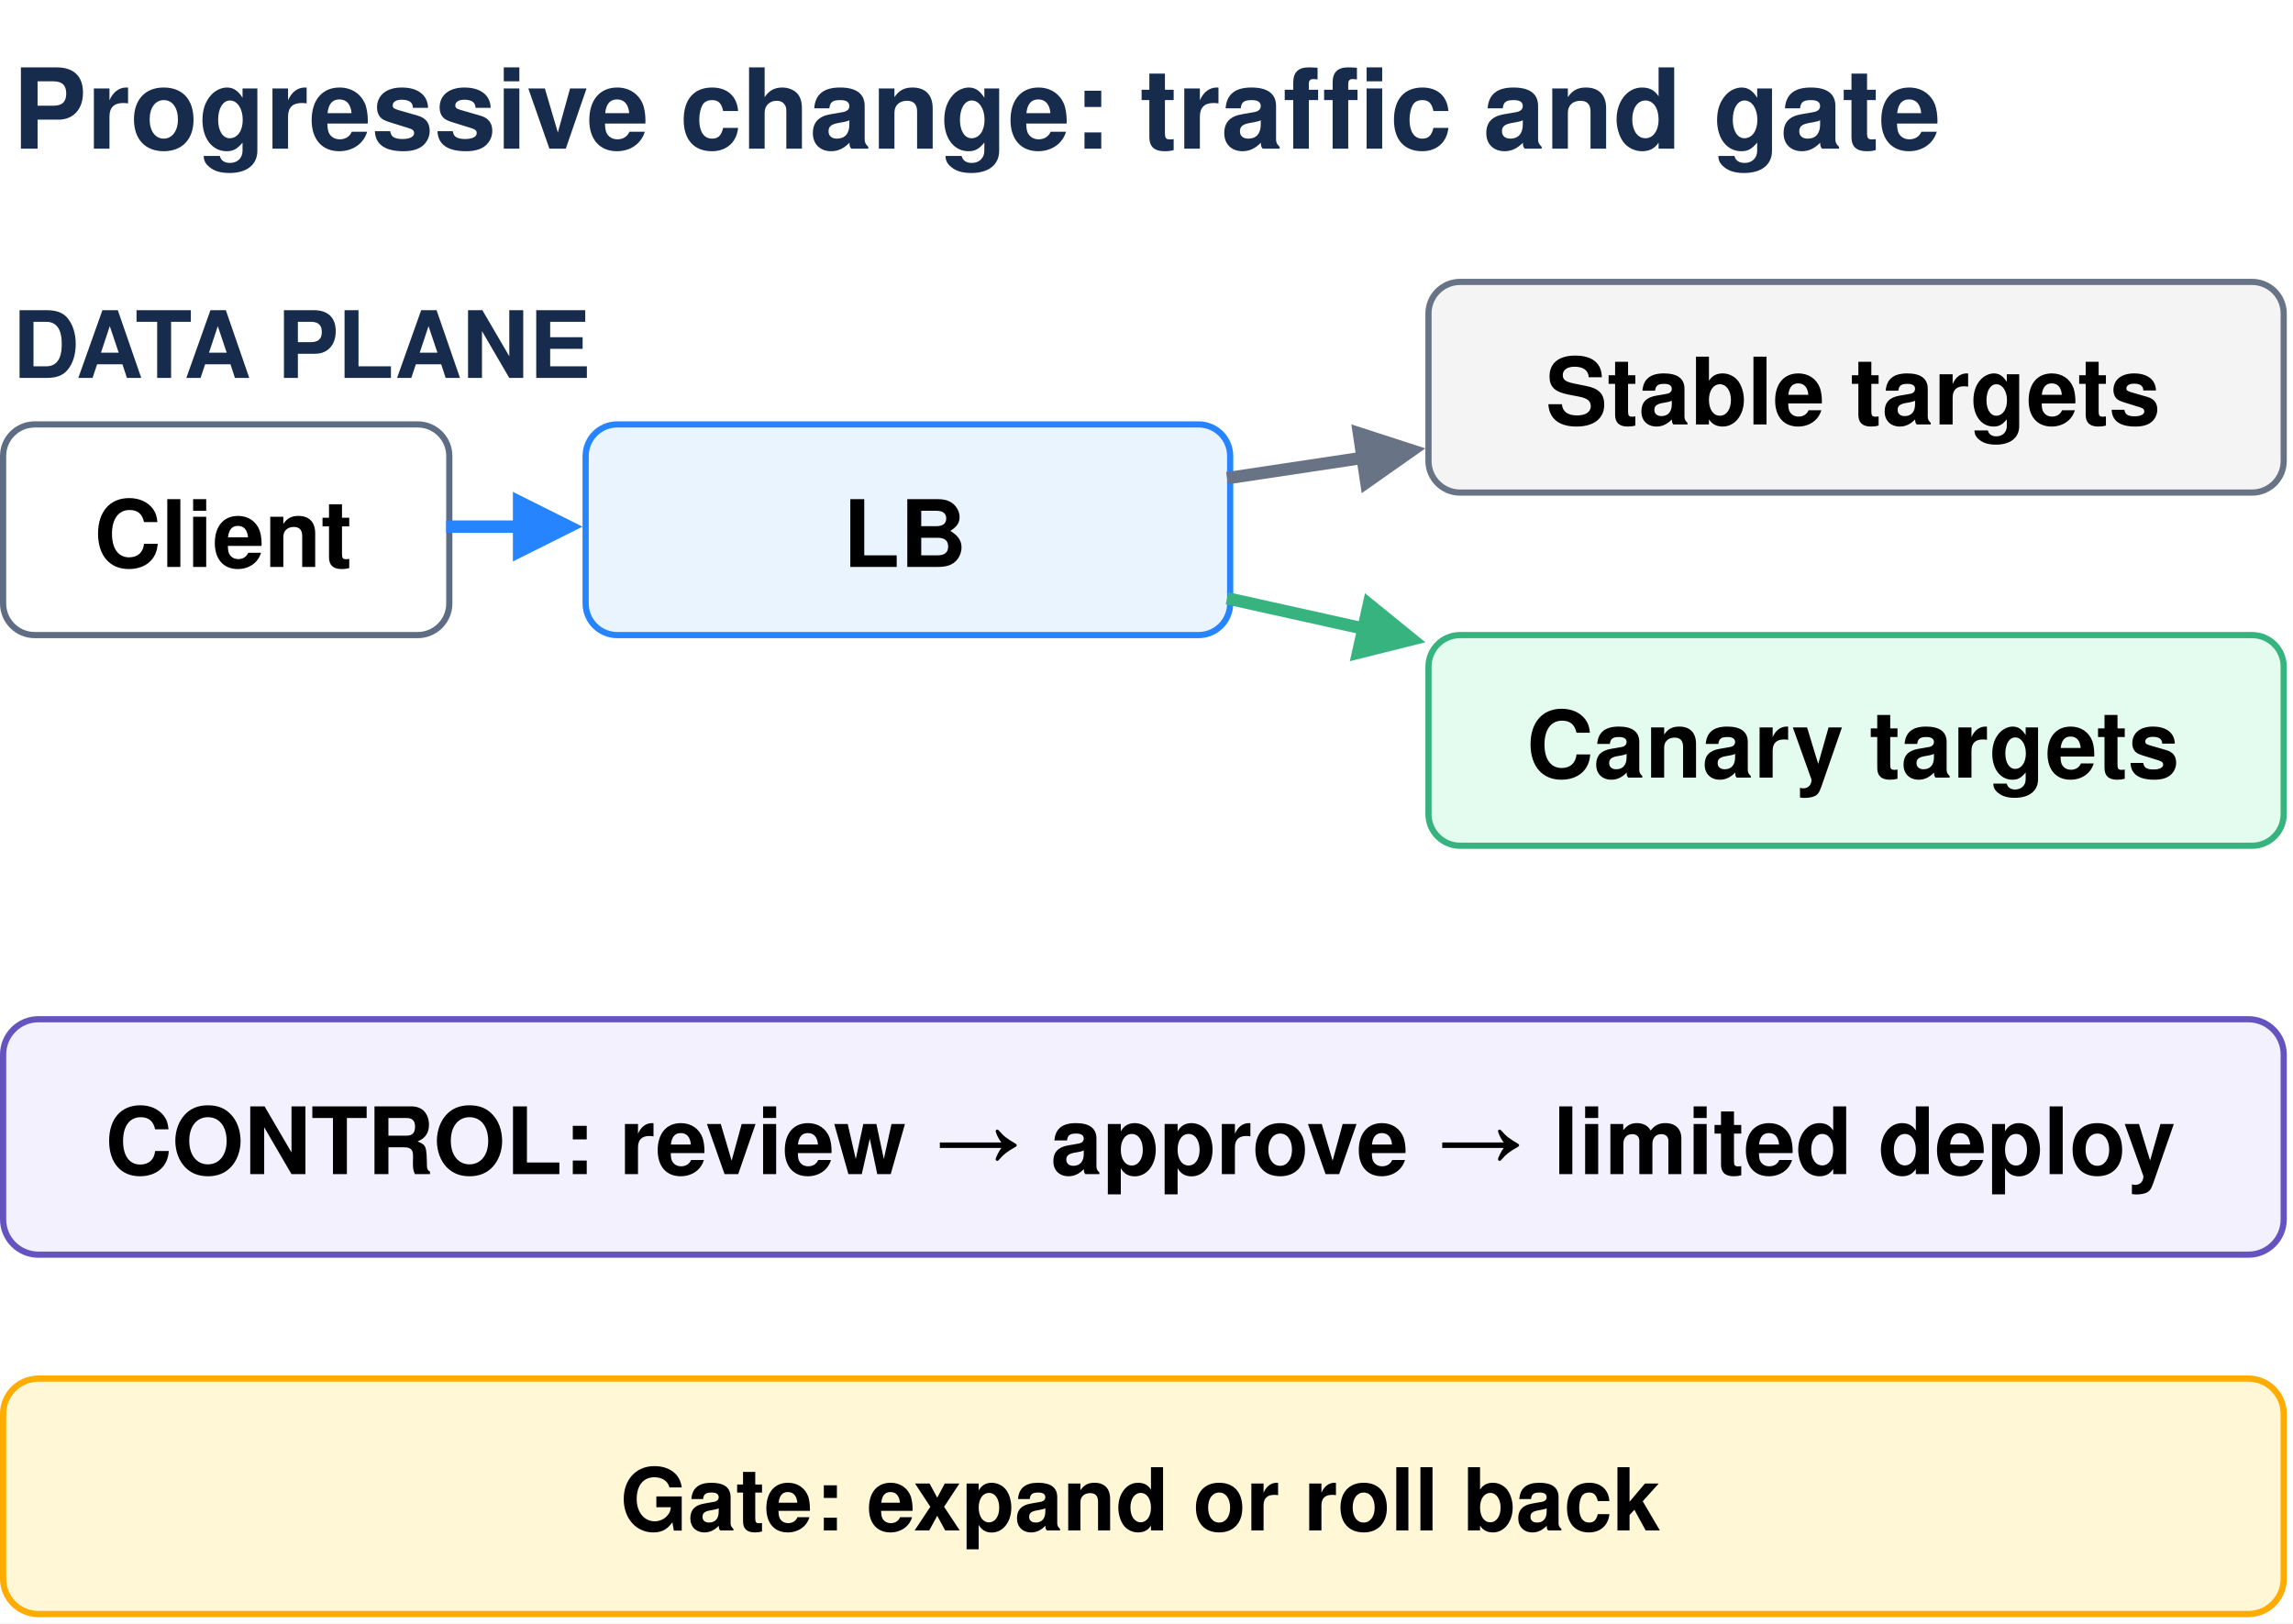
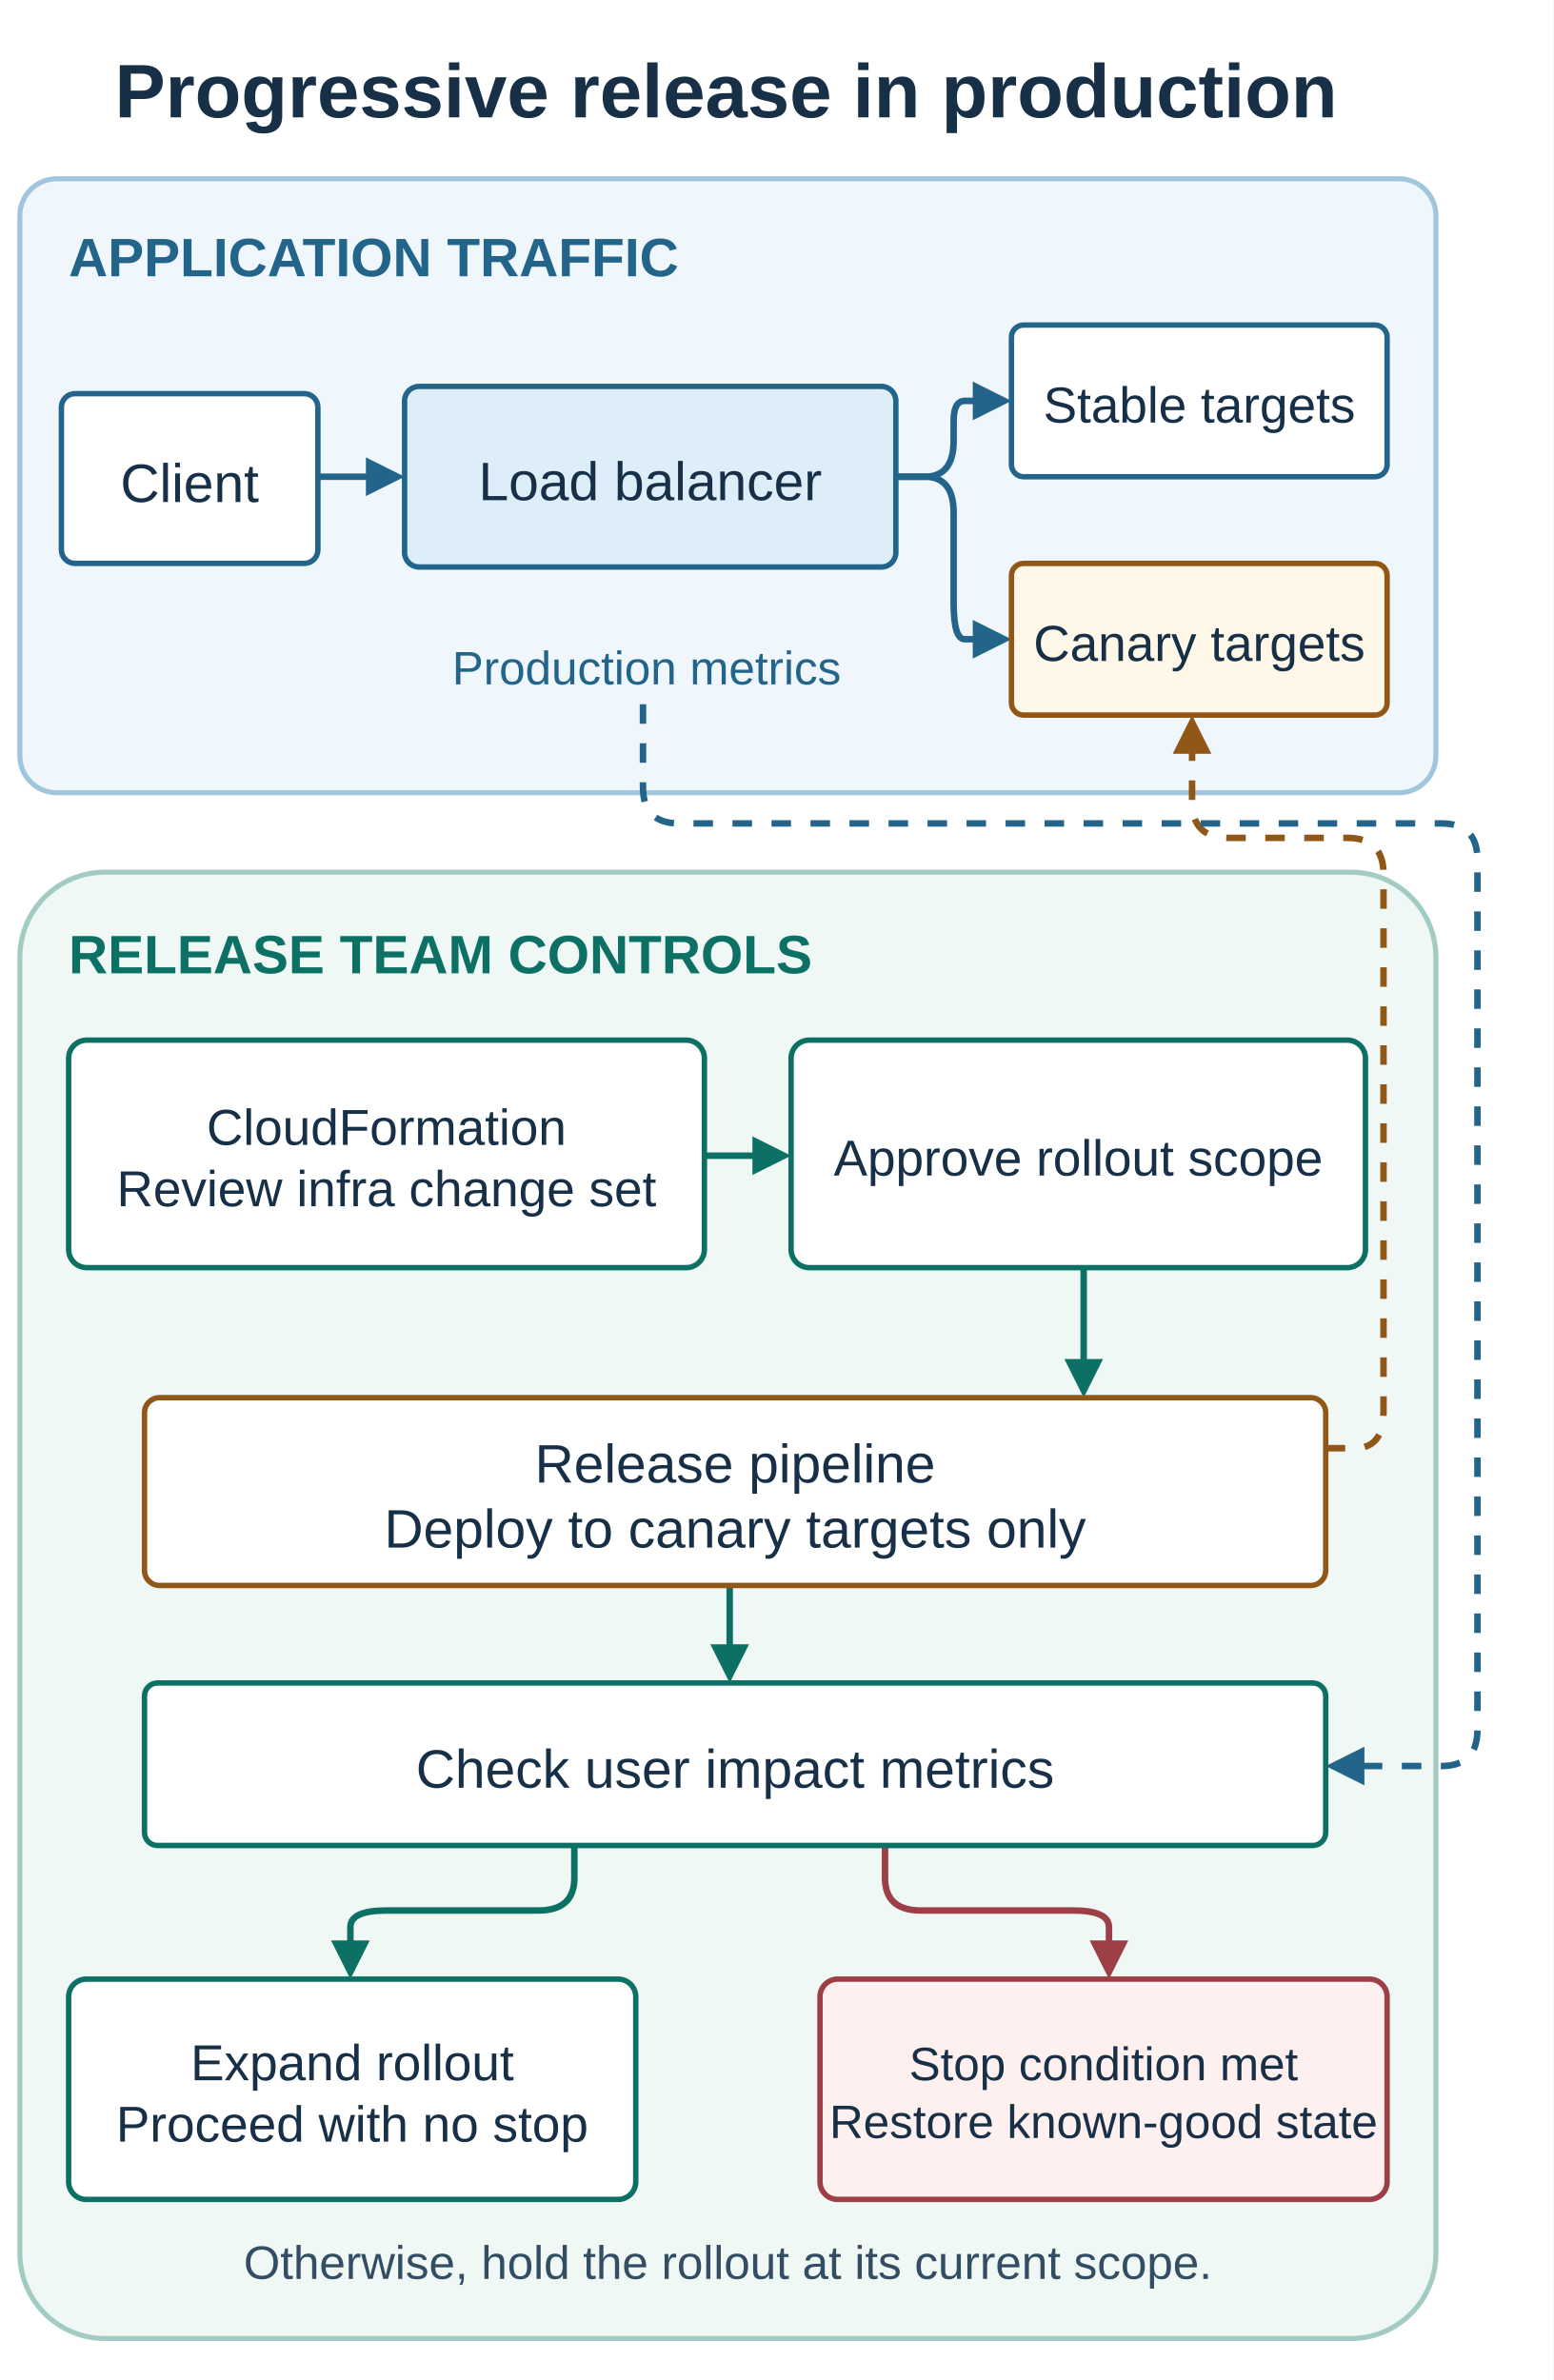
- <svg xmlns="http://www.w3.org/2000/svg" style="background: #FFFFFF; background-color: #FFFFFF; color-scheme: light;" version="1.1" width="370px" height="262px" viewBox="0 0 370 262">
+ <svg xmlns="http://www.w3.org/2000/svg" style="background: #FFFFFF; background-color: #FFFFFF; color-scheme: light;" version="1.1" width="430px" height="659px" viewBox="0 0 430 659">
  <defs />
  <rect fill="#FFFFFF" width="100%" height="100%" x="0" y="0" style="fill: rgb(255, 255, 255);" />
  <g>
    <g data-cell-id="0">
      <g data-cell-id="1">
-         <g data-cell-id="t">
-           <g>
-             <rect x="0" y="0" width="368" height="24" fill="none" stroke="none" pointer-events="all" />
-           </g>
-           <g>
-             <g fill="#172B4D" font-family="Helvetica" font-weight="bold" text-anchor="start" font-size="18px" style="fill: rgb(23, 43, 77);">
-               <text x="2" y="24">Progressive change: traffic and gate</text>
-             </g>
-           </g>
-         </g>
-         <g data-cell-id="data">
-           <g>
-             <rect x="0" y="40" width="150" height="18" fill="none" stroke="none" pointer-events="all" />
-           </g>
-           <g>
-             <g fill="#172B4D" font-family="Helvetica" font-weight="bold" text-anchor="start" font-size="15px" style="fill: rgb(23, 43, 77);">
-               <text x="2" y="61">DATA PLANE</text>
-             </g>
+         <g data-cell-id="title">
+           <g>
+             <rect x="9" y="5" width="384" height="36" fill="none" stroke="none" pointer-events="all" />
+           </g>
+           <g>
+             <g fill="#173047" font-family="Arial" font-weight="bold" text-anchor="middle" font-size="21px" style="fill: rgb(23, 48, 71);">
+               <text x="201" y="32.5">Progressive release in production</text>
+             </g>
+           </g>
+         </g>
+         <g data-cell-id="traffic">
+           <g transform="translate(0.5,0.5)">
+             <rect x="5" y="49" width="392" height="170" rx="10.2" ry="10.2" fill="#eff7fc" stroke="#a1c5dc" stroke-width="1.4" pointer-events="all" style="fill: rgb(239, 247, 252); stroke: rgb(161, 197, 220);" />
+           </g>
+         </g>
+         <g data-cell-id="release">
+           <g transform="translate(0.5,0.5)">
+             <rect x="5" y="241" width="392" height="406" rx="23.52" ry="23.52" fill="#f0f8f6" stroke="#a2ccc3" stroke-width="1.4" pointer-events="all" style="fill: rgb(240, 248, 246); stroke: rgb(162, 204, 195);" />
+           </g>
+         </g>
+         <g data-cell-id="trafficLabel">
+           <g>
+             <rect x="17" y="57" width="367" height="26" fill="none" stroke="none" pointer-events="all" />
+           </g>
+           <g>
+             <g fill="#23648A" font-family="Arial" font-weight="bold" text-anchor="start" font-size="15px" style="fill: rgb(35, 100, 138);">
+               <text x="19" y="76.5">APPLICATION TRAFFIC</text>
+             </g>
+           </g>
+         </g>
+         <g data-cell-id="releaseLabel">
+           <g>
+             <rect x="17" y="249" width="367" height="28" fill="none" stroke="none" pointer-events="all" />
+           </g>
+           <g>
+             <g fill="#0D7064" font-family="Arial" font-weight="bold" text-anchor="start" font-size="15px" style="fill: rgb(13, 112, 100);">
+               <text x="19" y="269.5">RELEASE TEAM CONTROLS</text>
+             </g>
+           </g>
+         </g>
+         <g data-cell-id="clientToBalancer">
+           <g>
+             <path d="M 88 132 L 102.19 132" fill="none" stroke="#23648a" stroke-width="1.8" stroke-miterlimit="10" pointer-events="stroke" style="stroke: rgb(35, 100, 138);" />
+             <path d="M 109.99 132 L 102.19 135.9 L 102.19 128.1 Z" fill="#23648a" stroke="#23648a" stroke-width="1.8" stroke-miterlimit="10" pointer-events="all" style="fill: rgb(35, 100, 138); stroke: rgb(35, 100, 138);" />
+           </g>
+         </g>
+         <g data-cell-id="stableRoute">
+           <g>
+             <path d="M 248 132 L 256 132 Q 264 132 264 122 L 264 116.5 Q 264 111 267.09 111 L 270.19 111" fill="none" stroke="#23648a" stroke-width="1.8" stroke-miterlimit="10" pointer-events="stroke" style="stroke: rgb(35, 100, 138);" />
+             <path d="M 277.99 111 L 270.19 114.9 L 270.19 107.1 Z" fill="#23648a" stroke="#23648a" stroke-width="1.8" stroke-miterlimit="10" pointer-events="all" style="fill: rgb(35, 100, 138); stroke: rgb(35, 100, 138);" />
+           </g>
+         </g>
+         <g data-cell-id="canaryRoute">
+           <g>
+             <path d="M 248 132 L 256 132 Q 264 132 264 142 L 264 167 Q 264 177 267.09 177 L 270.19 177" fill="none" stroke="#23648a" stroke-width="1.8" stroke-miterlimit="10" pointer-events="stroke" style="stroke: rgb(35, 100, 138);" />
+             <path d="M 277.99 177 L 270.19 180.9 L 270.19 173.1 Z" fill="#23648a" stroke="#23648a" stroke-width="1.8" stroke-miterlimit="10" pointer-events="all" style="fill: rgb(35, 100, 138); stroke: rgb(35, 100, 138);" />
+           </g>
+         </g>
+         <g data-cell-id="approval">
+           <g>
+             <path d="M 195 320 L 209.19 320" fill="none" stroke="#0d7064" stroke-width="1.8" stroke-miterlimit="10" pointer-events="stroke" style="stroke: rgb(13, 112, 100);" />
+             <path d="M 216.99 320 L 209.19 323.9 L 209.19 316.1 Z" fill="#0d7064" stroke="#0d7064" stroke-width="1.8" stroke-miterlimit="10" pointer-events="all" style="fill: rgb(13, 112, 100); stroke: rgb(13, 112, 100);" />
+           </g>
+         </g>
+         <g data-cell-id="rollout">
+           <g>
+             <path d="M 300 351 L 300 377.19" fill="none" stroke="#0d7064" stroke-width="1.8" stroke-miterlimit="10" pointer-events="stroke" style="stroke: rgb(13, 112, 100);" />
+             <path d="M 300 384.99 L 296.1 377.19 L 303.9 377.19 Z" fill="#0d7064" stroke="#0d7064" stroke-width="1.8" stroke-miterlimit="10" pointer-events="all" style="fill: rgb(13, 112, 100); stroke: rgb(13, 112, 100);" />
+           </g>
+         </g>
+         <g data-cell-id="changesTraffic">
+           <g>
+             <path d="M 367 401 L 375 401 Q 383 401 383 391 L 383 242 Q 383 232 373 232 L 340 232 Q 330 232 330 222 L 330 207.81" fill="none" stroke="#915717" stroke-width="1.8" stroke-miterlimit="10" stroke-dasharray="5.4 5.4" pointer-events="stroke" style="stroke: rgb(145, 87, 23);" />
+             <path d="M 330 200.01 L 333.9 207.81 L 326.1 207.81 Z" fill="#915717" stroke="#915717" stroke-width="1.8" stroke-miterlimit="10" pointer-events="all" style="fill: rgb(145, 87, 23); stroke: rgb(145, 87, 23);" />
+           </g>
+         </g>
+         <g data-cell-id="readMetric">
+           <g>
+             <path d="M 178 195 L 178 218 Q 178 228 188 228 L 399 228 Q 409 228 409 238 L 409 479 Q 409 489 399 489 L 376.81 489" fill="none" stroke="#23648a" stroke-width="1.8" stroke-miterlimit="10" stroke-dasharray="5.4 5.4" pointer-events="stroke" style="stroke: rgb(35, 100, 138);" />
+             <path d="M 369.01 489 L 376.81 485.1 L 376.81 492.9 Z" fill="#23648a" stroke="#23648a" stroke-width="1.8" stroke-miterlimit="10" pointer-events="all" style="fill: rgb(35, 100, 138); stroke: rgb(35, 100, 138);" />
+           </g>
+         </g>
+         <g data-cell-id="deploymentToCheck">
+           <g>
+             <path d="M 202 439 L 202 456.19" fill="none" stroke="#0d7064" stroke-width="1.8" stroke-miterlimit="10" pointer-events="stroke" style="stroke: rgb(13, 112, 100);" />
+             <path d="M 202 463.99 L 198.1 456.19 L 205.9 456.19 Z" fill="#0d7064" stroke="#0d7064" stroke-width="1.8" stroke-miterlimit="10" pointer-events="all" style="fill: rgb(13, 112, 100); stroke: rgb(13, 112, 100);" />
+           </g>
+         </g>
+         <g data-cell-id="expandRoute">
+           <g>
+             <path d="M 159 511 L 159 520 Q 159 529 149 529 L 107 529 Q 97 529 97 533.59 L 97 538.19" fill="none" stroke="#0d7064" stroke-width="1.8" stroke-miterlimit="10" pointer-events="stroke" style="stroke: rgb(13, 112, 100);" />
+             <path d="M 97 545.99 L 93.1 538.19 L 100.9 538.19 Z" fill="#0d7064" stroke="#0d7064" stroke-width="1.8" stroke-miterlimit="10" pointer-events="all" style="fill: rgb(13, 112, 100); stroke: rgb(13, 112, 100);" />
+           </g>
+         </g>
+         <g data-cell-id="restoreRoute">
+           <g>
+             <path d="M 245 511 L 245 520 Q 245 529 255 529 L 297 529 Q 307 529 307 533.59 L 307 538.19" fill="none" stroke="#9c3f47" stroke-width="1.8" stroke-miterlimit="10" pointer-events="stroke" style="stroke: rgb(156, 63, 71);" />
+             <path d="M 307 545.99 L 303.1 538.19 L 310.9 538.19 Z" fill="#9c3f47" stroke="#9c3f47" stroke-width="1.8" stroke-miterlimit="10" pointer-events="all" style="fill: rgb(156, 63, 71); stroke: rgb(156, 63, 71);" />
          </g>
        </g>
        <g data-cell-id="client">
-           <g transform="translate(0.5,0.5)">
-             <rect x="0" y="68" width="72" height="34" rx="5.1" ry="5.1" fill="#ffffff" stroke="#5e6c84" pointer-events="all" style="fill: rgb(255, 255, 255); stroke: rgb(94, 108, 132);" />
-           </g>
-           <g>
-             <g fill="#000000" font-family="Helvetica" font-weight="bold" text-anchor="middle" font-size="15px" style="fill: rgb(0, 0, 0);">
-               <text x="36" y="91.5">Client</text>
-             </g>
-           </g>
-         </g>
-         <g data-cell-id="lb">
-           <g transform="translate(0.5,0.5)">
-             <rect x="94" y="68" width="104" height="34" rx="5.1" ry="5.1" fill="#eaf4fe" stroke="#2684ff" pointer-events="all" style="fill: rgb(234, 244, 254); stroke: rgb(38, 132, 255);" />
-           </g>
-           <g>
-             <g fill="#000000" font-family="Helvetica" font-weight="bold" text-anchor="middle" font-size="15px" style="fill: rgb(0, 0, 0);">
-               <text x="146" y="91.5">LB</text>
-             </g>
-           </g>
-         </g>
-         <g data-cell-id="old">
-           <g transform="translate(0.5,0.5)">
-             <rect x="230" y="45" width="138" height="34" rx="5.1" ry="5.1" fill="#f4f4f5" stroke="#697386" pointer-events="all" style="fill: rgb(244, 244, 245); stroke: rgb(105, 115, 134);" />
-           </g>
-           <g>
-             <g fill="#000000" font-family="Helvetica" font-weight="bold" text-anchor="middle" font-size="15px" style="fill: rgb(0, 0, 0);">
-               <text x="299" y="68.5">Stable targets</text>
-             </g>
-           </g>
-         </g>
-         <g data-cell-id="new">
-           <g transform="translate(0.5,0.5)">
-             <rect x="230" y="102" width="138" height="34" rx="5.1" ry="5.1" fill="#e3fcef" stroke="#36b37e" pointer-events="all" style="fill: rgb(227, 252, 239); stroke: rgb(54, 179, 126);" />
-           </g>
-           <g>
-             <g fill="#000000" font-family="Helvetica" font-weight="bold" text-anchor="middle" font-size="15px" style="fill: rgb(0, 0, 0);">
-               <text x="299" y="125.5">Canary targets</text>
-             </g>
-           </g>
-         </g>
-         <g data-cell-id="control">
-           <g transform="translate(0.5,0.5)">
-             <rect x="0" y="164" width="368" height="38" rx="5.7" ry="5.7" fill="#f4f1ff" stroke="#6554c0" pointer-events="all" style="fill: rgb(244, 241, 255); stroke: rgb(101, 84, 192);" />
-           </g>
-           <g>
-             <g fill="#000000" font-family="Helvetica" font-weight="bold" text-anchor="middle" font-size="15px" style="fill: rgb(0, 0, 0);">
-               <text x="184" y="189.5">CONTROL: review → approve → limited deploy</text>
-             </g>
-           </g>
-         </g>
-         <g data-cell-id="gate">
-           <g transform="translate(0.5,0.5)">
-             <rect x="0" y="222" width="368" height="38" rx="5.7" ry="5.7" fill="#fff7d6" stroke="#ffab00" pointer-events="all" style="fill: rgb(255, 247, 214); stroke: rgb(255, 171, 0);" />
-           </g>
-           <g>
-             <g fill="#000000" font-family="Helvetica" font-weight="bold" text-anchor="middle" font-size="14px" style="fill: rgb(0, 0, 0);">
-               <text x="184" y="247">Gate: expand or roll back</text>
-             </g>
-           </g>
-         </g>
-         <g data-cell-id="e1">
-           <g>
-             <path d="M 72 85 L 83.76 85" fill="none" stroke="#2684ff" stroke-width="2" stroke-miterlimit="10" pointer-events="stroke" style="stroke: rgb(38, 132, 255);" />
-             <path d="M 91.76 85 L 83.76 89 L 83.76 81 Z" fill="#2684ff" stroke="#2684ff" stroke-width="2" stroke-miterlimit="10" pointer-events="all" style="fill: rgb(38, 132, 255); stroke: rgb(38, 132, 255);" />
-           </g>
-         </g>
-         <g data-cell-id="e2">
-           <g>
-             <path d="M 198 77.18 L 219.88 73.89" fill="none" stroke="#697386" stroke-width="2" stroke-miterlimit="10" pointer-events="stroke" style="stroke: rgb(105, 115, 134);" />
-             <path d="M 227.79 72.7 L 220.47 77.85 L 219.28 69.94 Z" fill="#697386" stroke="#697386" stroke-width="2" stroke-miterlimit="10" pointer-events="all" style="fill: rgb(105, 115, 134); stroke: rgb(105, 115, 134);" />
-           </g>
-         </g>
-         <g data-cell-id="e3">
-           <g>
-             <path d="M 198 96.56 L 220.01 101.45" fill="none" stroke="#36b37e" stroke-width="2" stroke-miterlimit="10" pointer-events="stroke" style="stroke: rgb(54, 179, 126);" />
-             <path d="M 227.82 103.18 L 219.14 105.35 L 220.88 97.54 Z" fill="#36b37e" stroke="#36b37e" stroke-width="2" stroke-miterlimit="10" pointer-events="all" style="fill: rgb(54, 179, 126); stroke: rgb(54, 179, 126);" />
+           <g>
+             <rect x="17" y="109" width="71" height="47" rx="3.76" ry="3.76" fill="#ffffff" stroke="#23648a" stroke-width="1.5" pointer-events="all" style="fill: rgb(255, 255, 255); stroke: rgb(35, 100, 138);" />
+           </g>
+           <g>
+             <g fill="#173047" font-family="Arial" text-anchor="middle" font-size="15px" style="fill: rgb(23, 48, 71);">
+               <text x="52.5" y="139">Client</text>
+             </g>
+           </g>
+         </g>
+         <g data-cell-id="alb">
+           <g>
+             <rect x="112" y="107" width="136" height="50" rx="4" ry="4" fill="#ddeef8" stroke="#23648a" stroke-width="1.5" pointer-events="all" style="fill: rgb(221, 238, 248); stroke: rgb(35, 100, 138);" />
+           </g>
+           <g>
+             <g fill="#173047" font-family="Arial" text-anchor="middle" font-size="15px" style="fill: rgb(23, 48, 71);">
+               <text x="180" y="138.5">Load balancer</text>
+             </g>
+           </g>
+         </g>
+         <g data-cell-id="stable">
+           <g>
+             <rect x="280" y="90" width="104" height="42" rx="3.36" ry="3.36" fill="#ffffff" stroke="#23648a" stroke-width="1.5" pointer-events="all" style="fill: rgb(255, 255, 255); stroke: rgb(35, 100, 138);" />
+           </g>
+           <g>
+             <g fill="#173047" font-family="Arial" text-anchor="middle" font-size="14px" style="fill: rgb(23, 48, 71);">
+               <text x="332" y="117">Stable targets</text>
+             </g>
+           </g>
+         </g>
+         <g data-cell-id="trafficMetric">
+           <g>
+             <rect x="114" y="173" width="130" height="22" fill="none" stroke="none" pointer-events="all" />
+           </g>
+           <g>
+             <g fill="#23648A" font-family="Arial" text-anchor="middle" font-size="13px" style="fill: rgb(35, 100, 138);">
+               <text x="179" y="189.5">Production metrics</text>
+             </g>
+           </g>
+         </g>
+         <g data-cell-id="canary">
+           <g>
+             <rect x="280" y="156" width="104" height="42" rx="3.36" ry="3.36" fill="#fff7e8" stroke="#915717" stroke-width="1.5" pointer-events="all" style="fill: rgb(255, 247, 232); stroke: rgb(145, 87, 23);" />
+           </g>
+           <g>
+             <g fill="#173047" font-family="Arial" text-anchor="middle" font-size="14px" style="fill: rgb(23, 48, 71);">
+               <text x="332" y="183">Canary targets</text>
+             </g>
+           </g>
+         </g>
+         <g data-cell-id="changeSet">
+           <g>
+             <rect x="19" y="288" width="176" height="63" rx="5.04" ry="5.04" fill="#ffffff" stroke="#0d7064" stroke-width="1.5" pointer-events="all" style="fill: rgb(255, 255, 255); stroke: rgb(13, 112, 100);" />
+           </g>
+           <g>
+             <g fill="#173047" font-family="Arial" text-anchor="middle" font-size="14px" style="fill: rgb(23, 48, 71);">
+               <text x="107" y="317">CloudFormation</text>
+               <text x="107" y="334">Review infra change set</text>
+             </g>
+           </g>
+         </g>
+         <g data-cell-id="scope">
+           <g>
+             <rect x="219" y="288" width="159" height="63" rx="5.04" ry="5.04" fill="#ffffff" stroke="#0d7064" stroke-width="1.5" pointer-events="all" style="fill: rgb(255, 255, 255); stroke: rgb(13, 112, 100);" />
+           </g>
+           <g>
+             <g fill="#173047" font-family="Arial" text-anchor="middle" font-size="14px" style="fill: rgb(23, 48, 71);">
+               <text x="298.5" y="325.5">Approve rollout scope</text>
+             </g>
+           </g>
+         </g>
+         <g data-cell-id="deploy">
+           <g>
+             <rect x="40" y="387" width="327" height="52" rx="4.16" ry="4.16" fill="#ffffff" stroke="#915717" stroke-width="1.5" pointer-events="all" style="fill: rgb(255, 255, 255); stroke: rgb(145, 87, 23);" />
+           </g>
+           <g>
+             <g fill="#173047" font-family="Arial" text-anchor="middle" font-size="15px" style="fill: rgb(23, 48, 71);">
+               <text x="203.5" y="410.5">Release pipeline</text>
+               <text x="203.5" y="428.5">Deploy to canary targets only</text>
+             </g>
+           </g>
+         </g>
+         <g data-cell-id="metrics">
+           <g>
+             <rect x="40" y="466" width="327" height="45" rx="3.6" ry="3.6" fill="#ffffff" stroke="#0d7064" stroke-width="1.5" pointer-events="all" style="fill: rgb(255, 255, 255); stroke: rgb(13, 112, 100);" />
+           </g>
+           <g>
+             <g fill="#173047" font-family="Arial" text-anchor="middle" font-size="15px" style="fill: rgb(23, 48, 71);">
+               <text x="203.5" y="495">Check user impact metrics</text>
+             </g>
+           </g>
+         </g>
+         <g data-cell-id="expand">
+           <g>
+             <rect x="19" y="548" width="157" height="61" rx="4.88" ry="4.88" fill="#ffffff" stroke="#0d7064" stroke-width="1.5" pointer-events="all" style="fill: rgb(255, 255, 255); stroke: rgb(13, 112, 100);" />
+           </g>
+           <g>
+             <g fill="#173047" font-family="Arial" text-anchor="middle" font-size="14px" style="fill: rgb(23, 48, 71);">
+               <text x="97.5" y="576">Expand rollout</text>
+               <text x="97.5" y="593">Proceed with no stop</text>
+             </g>
+           </g>
+         </g>
+         <g data-cell-id="restore">
+           <g>
+             <rect x="227" y="548" width="157" height="61" rx="4.88" ry="4.88" fill="#fff0f0" stroke="#9c3f47" stroke-width="1.5" pointer-events="all" style="fill: rgb(255, 240, 240); stroke: rgb(156, 63, 71);" />
+           </g>
+           <g>
+             <g fill="#173047" font-family="Arial" text-anchor="middle" font-size="13px" style="fill: rgb(23, 48, 71);">
+               <text x="305.5" y="576">Stop condition met</text>
+               <text x="305.5" y="592">Restore known-good state</text>
+             </g>
+           </g>
+         </g>
+         <g data-cell-id="hold">
+           <g>
+             <rect x="19" y="612" width="365" height="27" fill="none" stroke="none" pointer-events="all" />
+           </g>
+           <g>
+             <g fill="#334D63" font-family="Arial" text-anchor="middle" font-size="13px" style="fill: rgb(51, 77, 99);">
+               <text x="201.5" y="631">Otherwise, hold the rollout at its current scope.</text>
+             </g>
          </g>
        </g>
      </g>
    </g>
  </g>
</svg>
